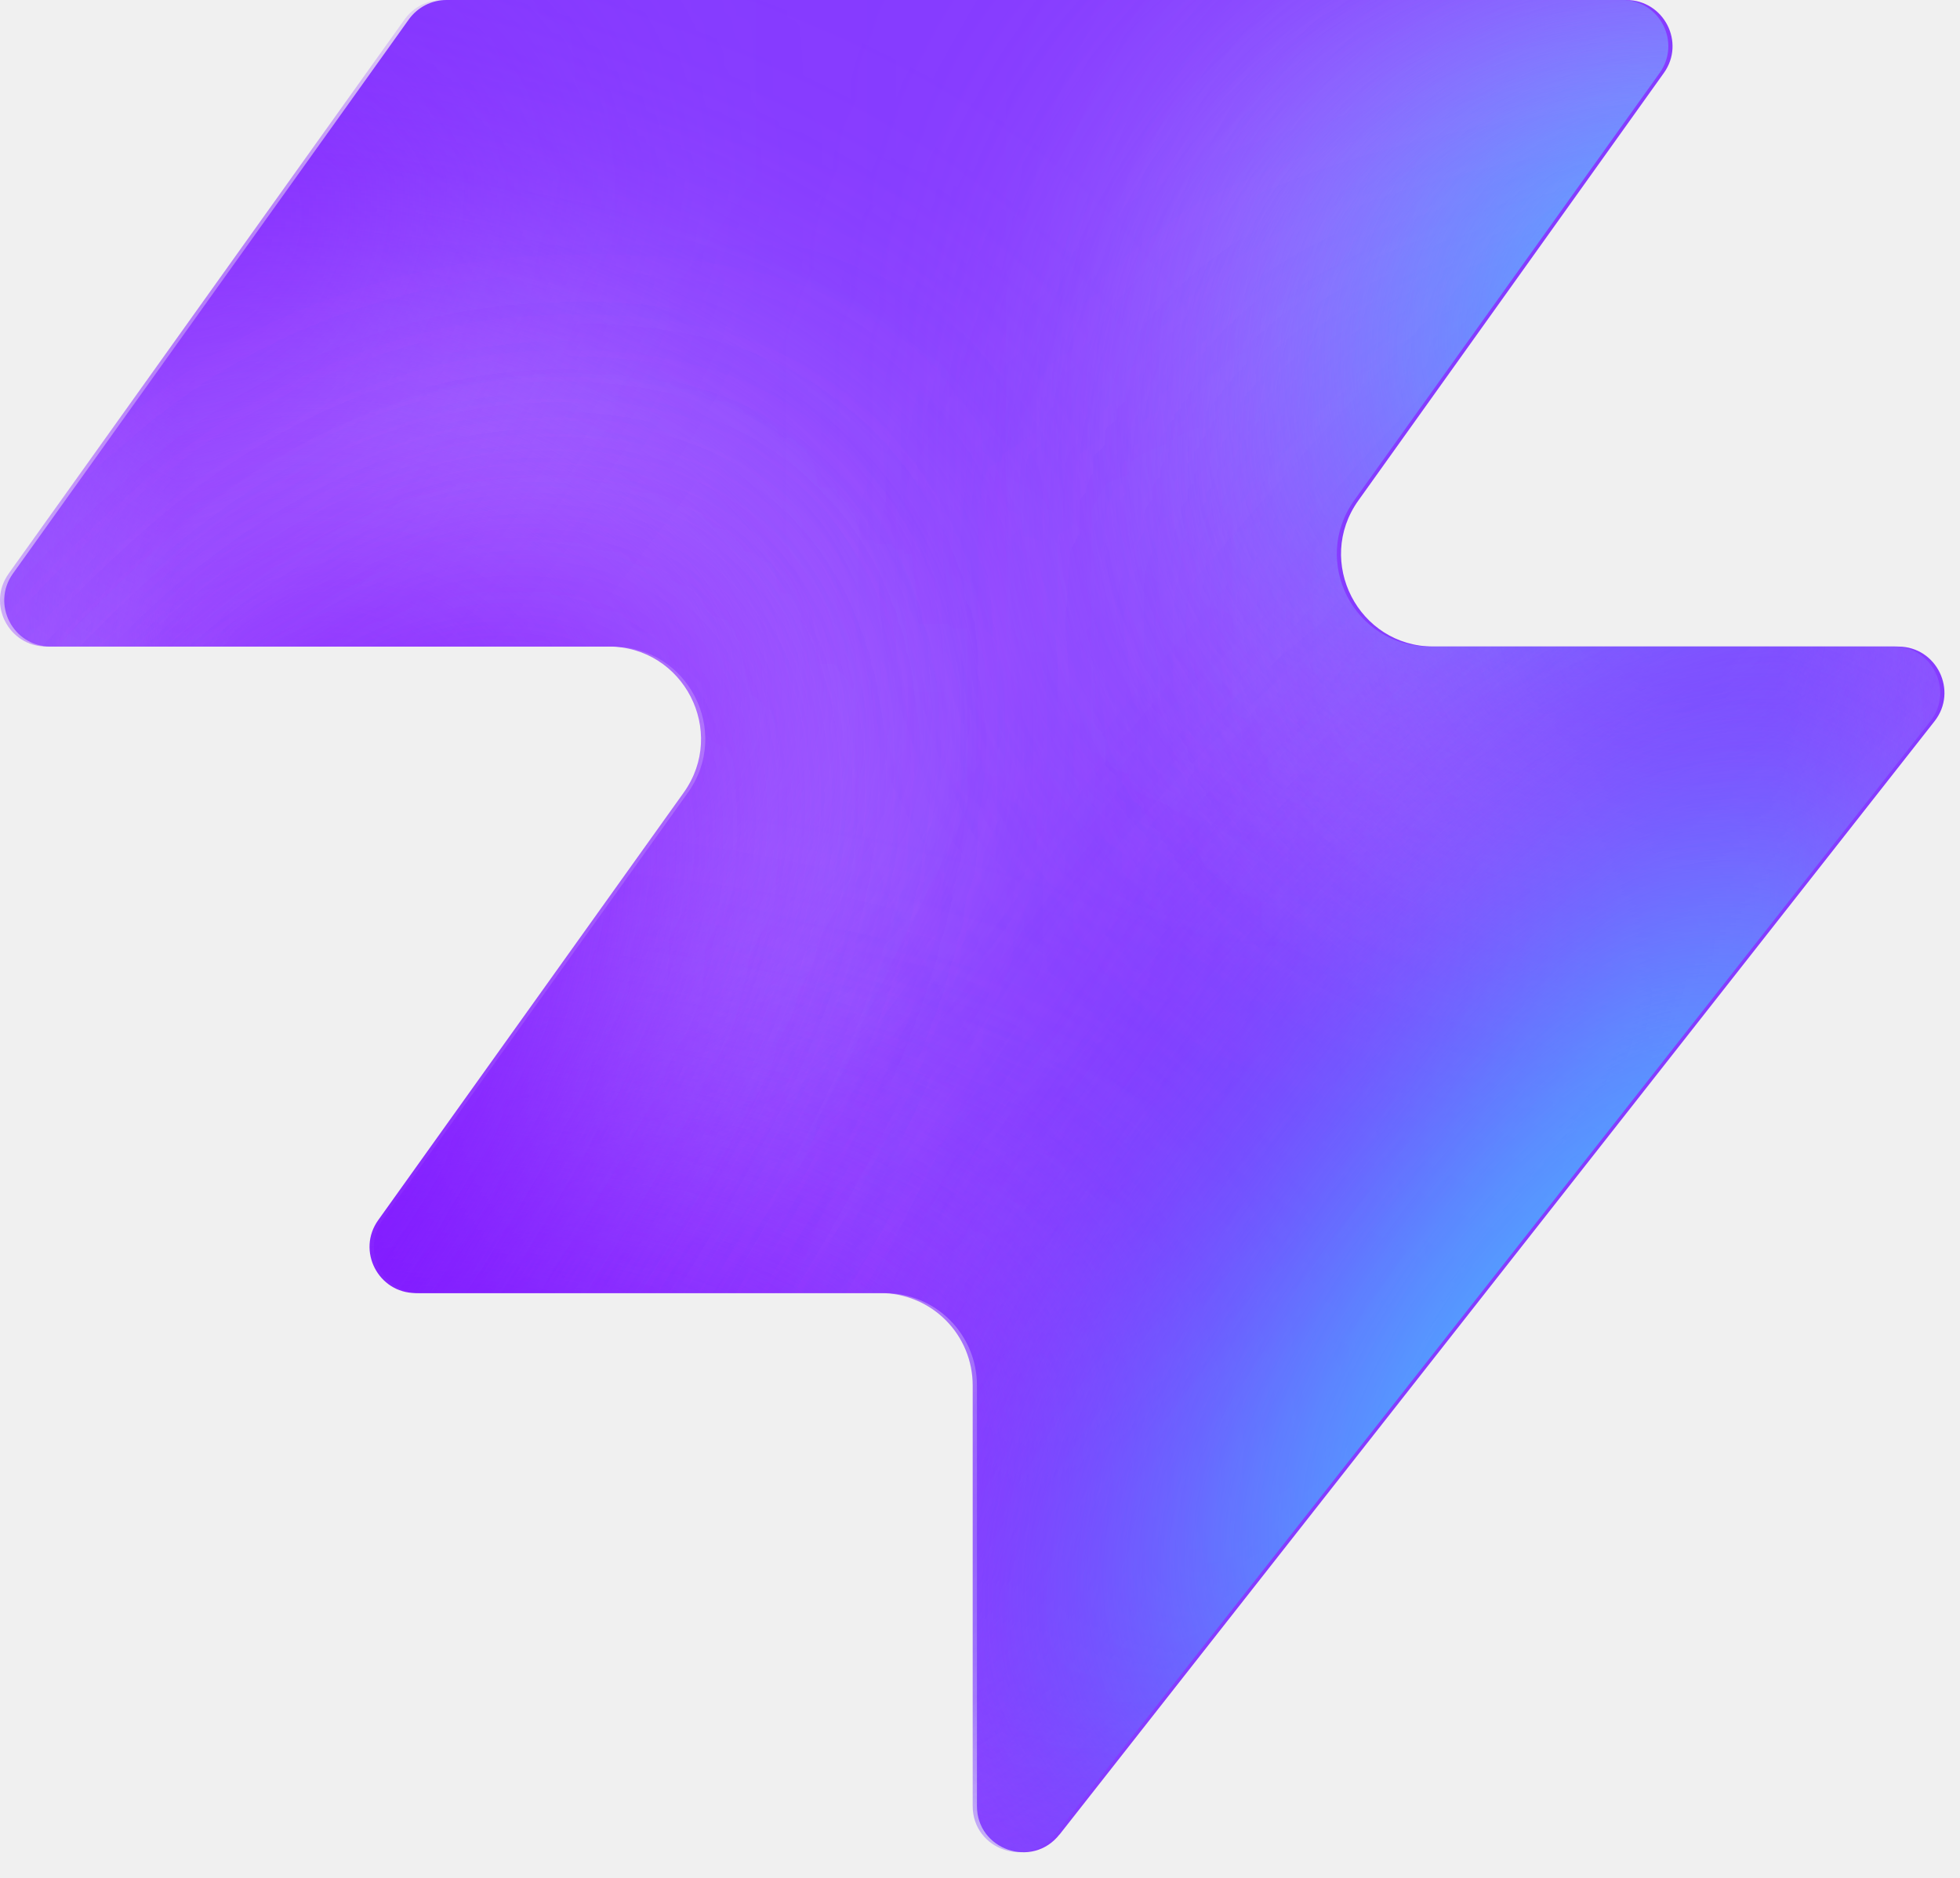
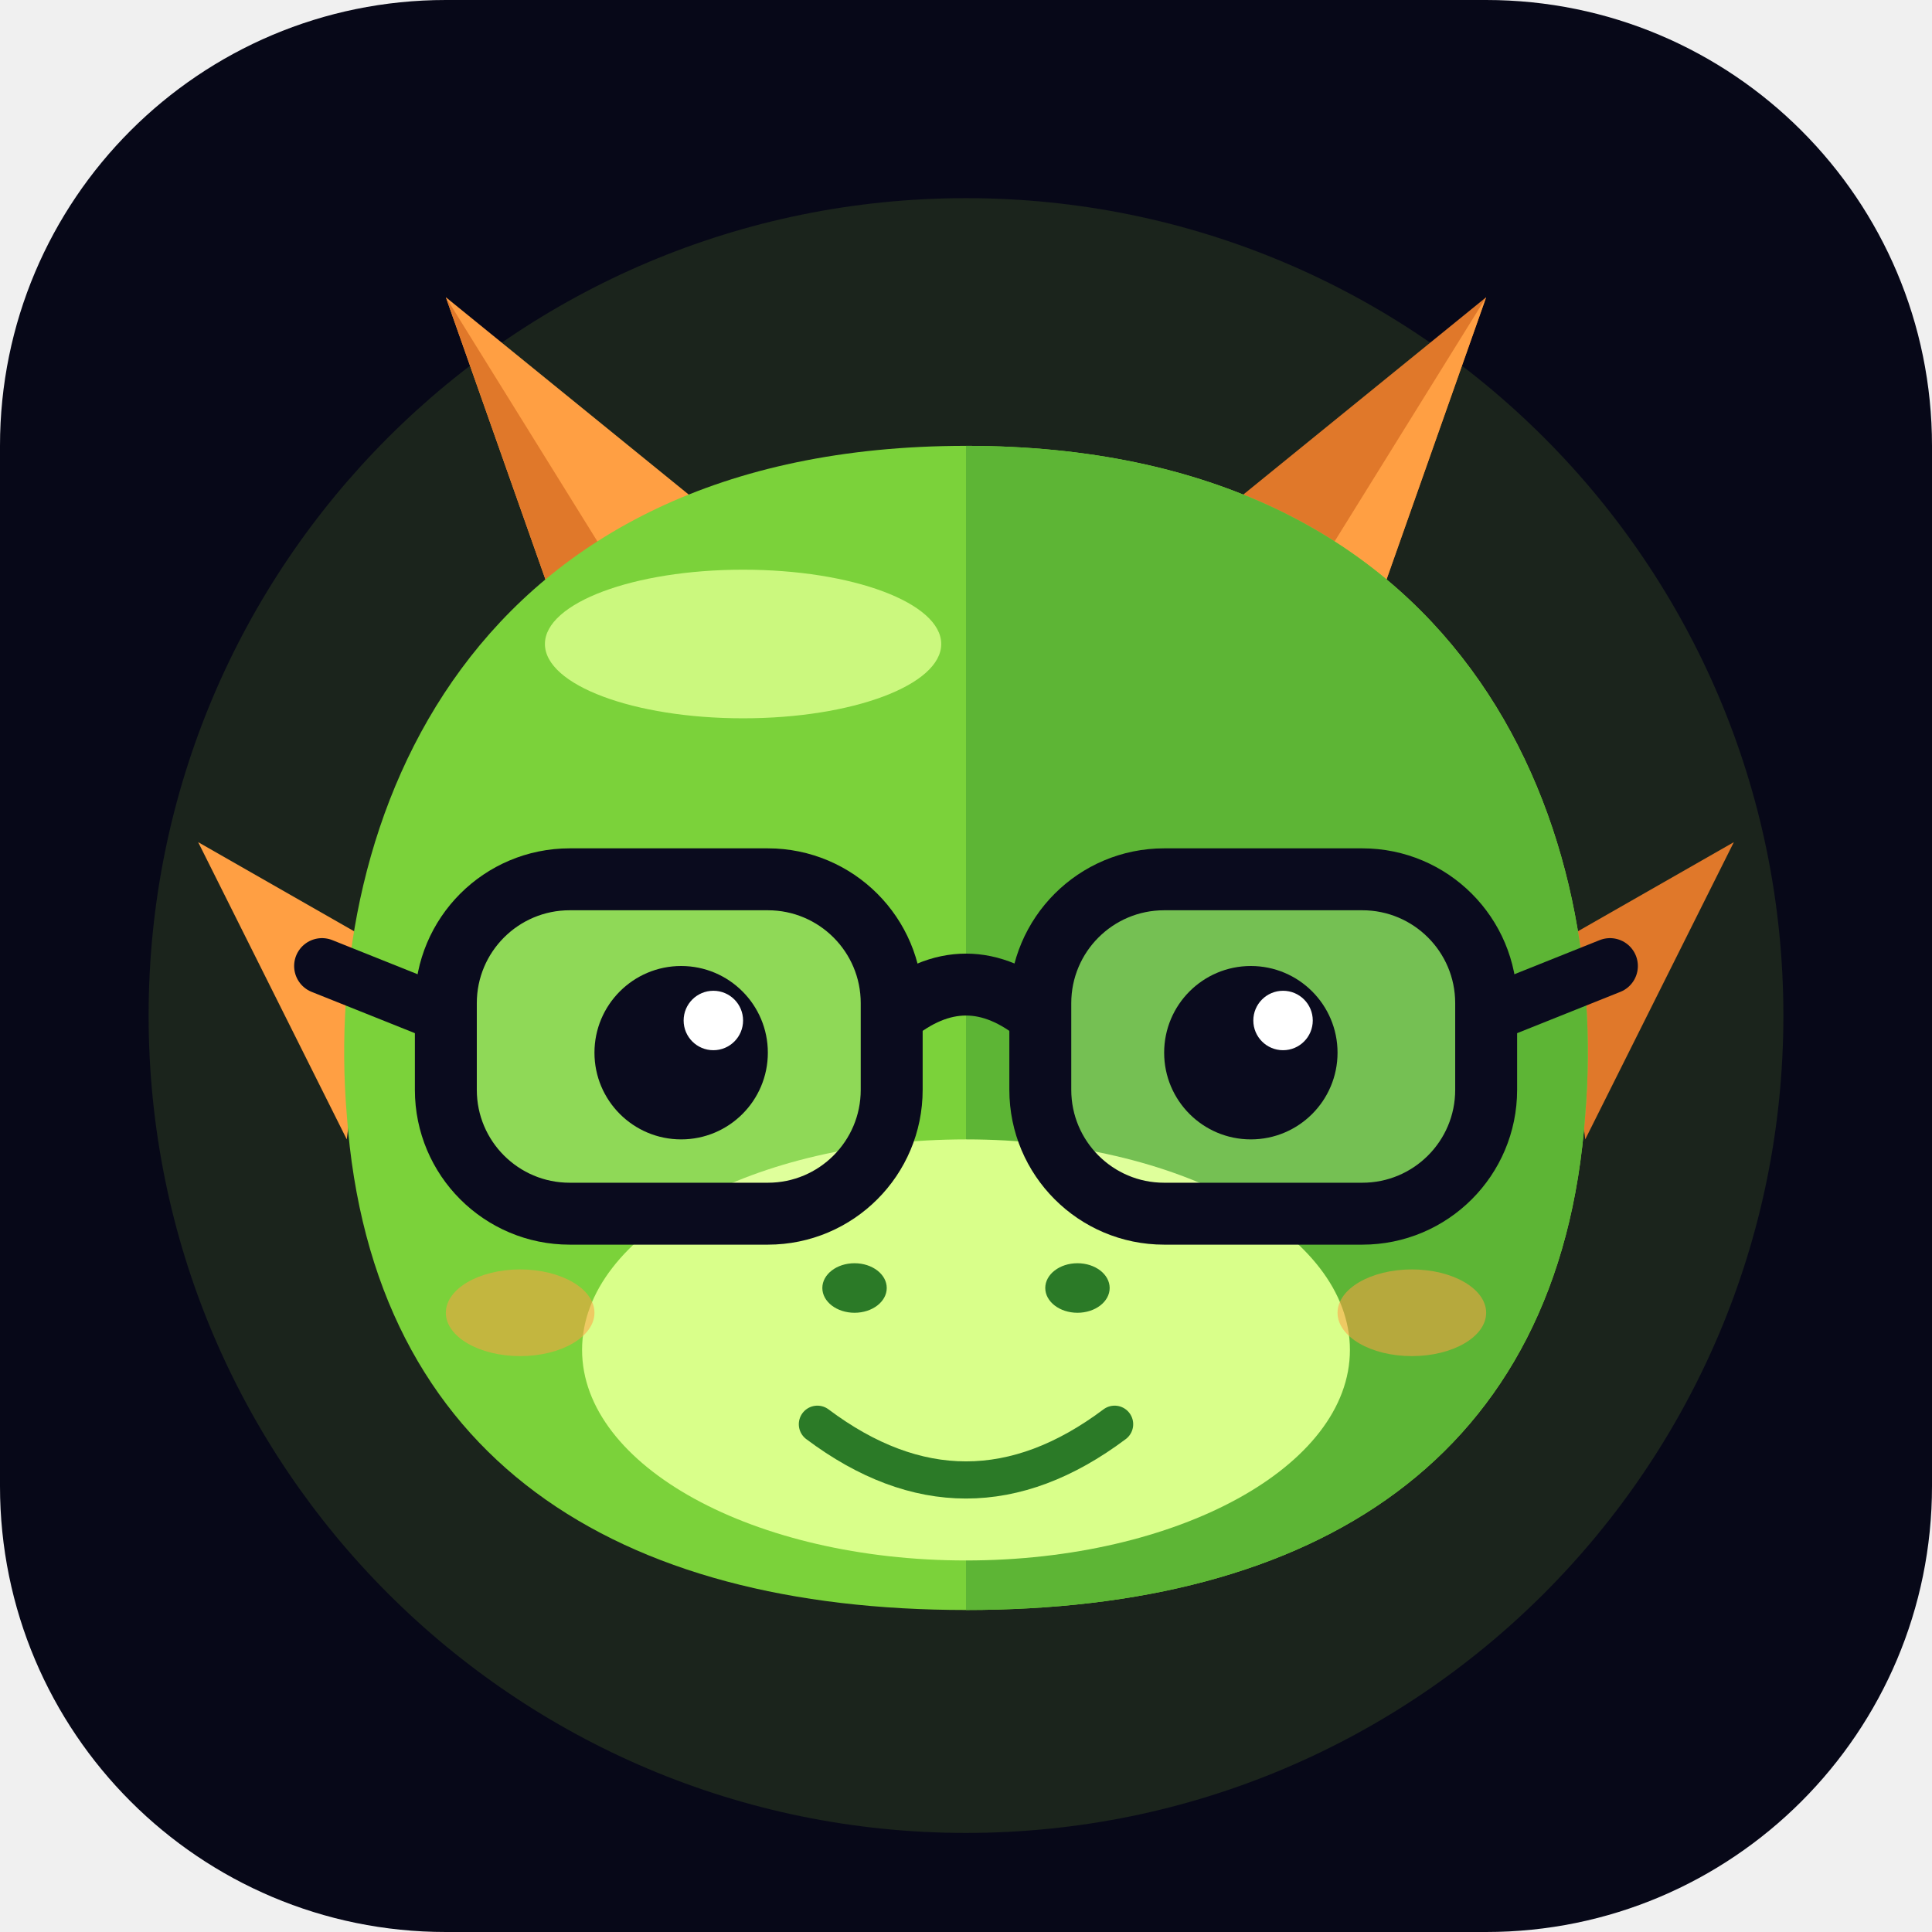
- <svg xmlns="http://www.w3.org/2000/svg" width="48" height="46" fill="none" viewBox="0 0 48 46">
-   <path fill="#863bff" d="M25.946 44.938c-.664.845-2.021.375-2.021-.698V33.937a2.26 2.26 0 0 0-2.262-2.262H10.287c-.92 0-1.456-1.04-.92-1.788l7.48-10.471c1.07-1.497 0-3.578-1.842-3.578H1.237c-.92 0-1.456-1.04-.92-1.788L10.013.474c.214-.297.556-.474.92-.474h28.894c.92 0 1.456 1.04.92 1.788l-7.48 10.471c-1.07 1.498 0 3.579 1.842 3.579h11.377c.943 0 1.473 1.088.89 1.83L25.947 44.94z" style="fill:#863bff;fill:color(display-p3 .525 .23 1);fill-opacity:1" />
-   <mask id="a" width="48" height="46" x="0" y="0" maskUnits="userSpaceOnUse" style="mask-type:alpha">
-     <path fill="#000" d="M25.842 44.938c-.664.844-2.021.375-2.021-.698V33.937a2.26 2.26 0 0 0-2.262-2.262H10.183c-.92 0-1.456-1.04-.92-1.788l7.48-10.471c1.07-1.498 0-3.579-1.842-3.579H1.133c-.92 0-1.456-1.04-.92-1.787L9.91.473c.214-.297.556-.474.92-.474h28.894c.92 0 1.456 1.04.92 1.788l-7.48 10.471c-1.07 1.498 0 3.578 1.842 3.578h11.377c.943 0 1.473 1.088.89 1.832L25.843 44.94z" style="fill:#000;fill-opacity:1" />
-   </mask>
-   <g mask="url(#a)">
-     <g filter="url(#b)">
-       <ellipse cx="5.508" cy="14.704" fill="#ede6ff" rx="5.508" ry="14.704" style="fill:#ede6ff;fill:color(display-p3 .927 .903 1);fill-opacity:1" transform="matrix(.00324 1 1 -.00324 -4.47 31.516)" />
-     </g>
-     <g filter="url(#c)">
-       <ellipse cx="10.399" cy="29.851" fill="#ede6ff" rx="10.399" ry="29.851" style="fill:#ede6ff;fill:color(display-p3 .927 .903 1);fill-opacity:1" transform="matrix(.00324 1 1 -.00324 -39.328 7.883)" />
-     </g>
-     <g filter="url(#d)">
-       <ellipse cx="5.508" cy="30.487" fill="#7e14ff" rx="5.508" ry="30.487" style="fill:#7e14ff;fill:color(display-p3 .492 .077 1);fill-opacity:1" transform="rotate(89.814 -25.913 -14.639)scale(1 -1)" />
-     </g>
-     <g filter="url(#e)">
-       <ellipse cx="5.508" cy="30.599" fill="#7e14ff" rx="5.508" ry="30.599" style="fill:#7e14ff;fill:color(display-p3 .492 .077 1);fill-opacity:1" transform="rotate(89.814 -32.644 -3.334)scale(1 -1)" />
-     </g>
-     <g filter="url(#f)">
-       <ellipse cx="5.508" cy="30.599" fill="#7e14ff" rx="5.508" ry="30.599" style="fill:#7e14ff;fill:color(display-p3 .492 .077 1);fill-opacity:1" transform="matrix(.00324 1 1 -.00324 -34.34 30.47)" />
-     </g>
-     <g filter="url(#g)">
-       <ellipse cx="14.072" cy="22.078" fill="#ede6ff" rx="14.072" ry="22.078" style="fill:#ede6ff;fill:color(display-p3 .927 .903 1);fill-opacity:1" transform="rotate(93.35 24.506 48.493)scale(-1 1)" />
-     </g>
-     <g filter="url(#h)">
-       <ellipse cx="3.47" cy="21.501" fill="#7e14ff" rx="3.47" ry="21.501" style="fill:#7e14ff;fill:color(display-p3 .492 .077 1);fill-opacity:1" transform="rotate(89.009 28.708 47.59)scale(-1 1)" />
-     </g>
-     <g filter="url(#i)">
-       <ellipse cx="3.47" cy="21.501" fill="#7e14ff" rx="3.47" ry="21.501" style="fill:#7e14ff;fill:color(display-p3 .492 .077 1);fill-opacity:1" transform="rotate(89.009 28.708 47.59)scale(-1 1)" />
-     </g>
-     <g filter="url(#j)">
-       <ellipse cx=".387" cy="8.972" fill="#7e14ff" rx="4.407" ry="29.108" style="fill:#7e14ff;fill:color(display-p3 .492 .077 1);fill-opacity:1" transform="rotate(39.51 .387 8.972)" />
-     </g>
-     <g filter="url(#k)">
-       <ellipse cx="47.523" cy="-6.092" fill="#7e14ff" rx="4.407" ry="29.108" style="fill:#7e14ff;fill:color(display-p3 .492 .077 1);fill-opacity:1" transform="rotate(37.892 47.523 -6.092)" />
-     </g>
-     <g filter="url(#l)">
-       <ellipse cx="41.412" cy="6.333" fill="#47bfff" rx="5.971" ry="9.665" style="fill:#47bfff;fill:color(display-p3 .28 .748 1);fill-opacity:1" transform="rotate(37.892 41.412 6.333)" />
-     </g>
-     <g filter="url(#m)">
-       <ellipse cx="-1.879" cy="38.332" fill="#7e14ff" rx="4.407" ry="29.108" style="fill:#7e14ff;fill:color(display-p3 .492 .077 1);fill-opacity:1" transform="rotate(37.892 -1.88 38.332)" />
-     </g>
-     <g filter="url(#n)">
-       <ellipse cx="-1.879" cy="38.332" fill="#7e14ff" rx="4.407" ry="29.108" style="fill:#7e14ff;fill:color(display-p3 .492 .077 1);fill-opacity:1" transform="rotate(37.892 -1.88 38.332)" />
-     </g>
-     <g filter="url(#o)">
-       <ellipse cx="35.651" cy="29.907" fill="#7e14ff" rx="4.407" ry="29.108" style="fill:#7e14ff;fill:color(display-p3 .492 .077 1);fill-opacity:1" transform="rotate(37.892 35.651 29.907)" />
-     </g>
-     <g filter="url(#p)">
-       <ellipse cx="38.418" cy="32.4" fill="#47bfff" rx="5.971" ry="15.297" style="fill:#47bfff;fill:color(display-p3 .28 .748 1);fill-opacity:1" transform="rotate(37.892 38.418 32.4)" />
-     </g>
-   </g>
-   <defs>
-     <filter id="b" width="60.045" height="41.654" x="-19.77" y="16.149" color-interpolation-filters="sRGB" filterUnits="userSpaceOnUse">
-       <feFlood flood-opacity="0" result="BackgroundImageFix" />
-       <feBlend in="SourceGraphic" in2="BackgroundImageFix" result="shape" />
-       <feGaussianBlur result="effect1_foregroundBlur_2002_17158" stdDeviation="7.659" />
-     </filter>
-     <filter id="c" width="90.34" height="51.437" x="-54.613" y="-7.533" color-interpolation-filters="sRGB" filterUnits="userSpaceOnUse">
-       <feFlood flood-opacity="0" result="BackgroundImageFix" />
-       <feBlend in="SourceGraphic" in2="BackgroundImageFix" result="shape" />
-       <feGaussianBlur result="effect1_foregroundBlur_2002_17158" stdDeviation="7.659" />
-     </filter>
-     <filter id="d" width="79.355" height="29.4" x="-49.64" y="2.03" color-interpolation-filters="sRGB" filterUnits="userSpaceOnUse">
-       <feFlood flood-opacity="0" result="BackgroundImageFix" />
-       <feBlend in="SourceGraphic" in2="BackgroundImageFix" result="shape" />
-       <feGaussianBlur result="effect1_foregroundBlur_2002_17158" stdDeviation="4.596" />
-     </filter>
-     <filter id="e" width="79.579" height="29.4" x="-45.045" y="20.029" color-interpolation-filters="sRGB" filterUnits="userSpaceOnUse">
-       <feFlood flood-opacity="0" result="BackgroundImageFix" />
-       <feBlend in="SourceGraphic" in2="BackgroundImageFix" result="shape" />
-       <feGaussianBlur result="effect1_foregroundBlur_2002_17158" stdDeviation="4.596" />
-     </filter>
-     <filter id="f" width="79.579" height="29.4" x="-43.513" y="21.178" color-interpolation-filters="sRGB" filterUnits="userSpaceOnUse">
-       <feFlood flood-opacity="0" result="BackgroundImageFix" />
-       <feBlend in="SourceGraphic" in2="BackgroundImageFix" result="shape" />
-       <feGaussianBlur result="effect1_foregroundBlur_2002_17158" stdDeviation="4.596" />
-     </filter>
-     <filter id="g" width="74.749" height="58.852" x="15.756" y="-17.901" color-interpolation-filters="sRGB" filterUnits="userSpaceOnUse">
-       <feFlood flood-opacity="0" result="BackgroundImageFix" />
-       <feBlend in="SourceGraphic" in2="BackgroundImageFix" result="shape" />
-       <feGaussianBlur result="effect1_foregroundBlur_2002_17158" stdDeviation="7.659" />
-     </filter>
-     <filter id="h" width="61.377" height="25.362" x="23.548" y="2.284" color-interpolation-filters="sRGB" filterUnits="userSpaceOnUse">
-       <feFlood flood-opacity="0" result="BackgroundImageFix" />
-       <feBlend in="SourceGraphic" in2="BackgroundImageFix" result="shape" />
-       <feGaussianBlur result="effect1_foregroundBlur_2002_17158" stdDeviation="4.596" />
-     </filter>
-     <filter id="i" width="61.377" height="25.362" x="23.548" y="2.284" color-interpolation-filters="sRGB" filterUnits="userSpaceOnUse">
-       <feFlood flood-opacity="0" result="BackgroundImageFix" />
-       <feBlend in="SourceGraphic" in2="BackgroundImageFix" result="shape" />
-       <feGaussianBlur result="effect1_foregroundBlur_2002_17158" stdDeviation="4.596" />
-     </filter>
-     <filter id="j" width="56.045" height="63.649" x="-27.636" y="-22.853" color-interpolation-filters="sRGB" filterUnits="userSpaceOnUse">
-       <feFlood flood-opacity="0" result="BackgroundImageFix" />
-       <feBlend in="SourceGraphic" in2="BackgroundImageFix" result="shape" />
-       <feGaussianBlur result="effect1_foregroundBlur_2002_17158" stdDeviation="4.596" />
-     </filter>
-     <filter id="k" width="54.814" height="64.646" x="20.116" y="-38.415" color-interpolation-filters="sRGB" filterUnits="userSpaceOnUse">
-       <feFlood flood-opacity="0" result="BackgroundImageFix" />
-       <feBlend in="SourceGraphic" in2="BackgroundImageFix" result="shape" />
-       <feGaussianBlur result="effect1_foregroundBlur_2002_17158" stdDeviation="4.596" />
-     </filter>
-     <filter id="l" width="33.541" height="35.313" x="24.641" y="-11.323" color-interpolation-filters="sRGB" filterUnits="userSpaceOnUse">
-       <feFlood flood-opacity="0" result="BackgroundImageFix" />
-       <feBlend in="SourceGraphic" in2="BackgroundImageFix" result="shape" />
-       <feGaussianBlur result="effect1_foregroundBlur_2002_17158" stdDeviation="4.596" />
-     </filter>
-     <filter id="m" width="54.814" height="64.646" x="-29.286" y="6.009" color-interpolation-filters="sRGB" filterUnits="userSpaceOnUse">
-       <feFlood flood-opacity="0" result="BackgroundImageFix" />
-       <feBlend in="SourceGraphic" in2="BackgroundImageFix" result="shape" />
-       <feGaussianBlur result="effect1_foregroundBlur_2002_17158" stdDeviation="4.596" />
-     </filter>
-     <filter id="n" width="54.814" height="64.646" x="-29.286" y="6.009" color-interpolation-filters="sRGB" filterUnits="userSpaceOnUse">
-       <feFlood flood-opacity="0" result="BackgroundImageFix" />
-       <feBlend in="SourceGraphic" in2="BackgroundImageFix" result="shape" />
-       <feGaussianBlur result="effect1_foregroundBlur_2002_17158" stdDeviation="4.596" />
-     </filter>
-     <filter id="o" width="54.814" height="64.646" x="8.244" y="-2.416" color-interpolation-filters="sRGB" filterUnits="userSpaceOnUse">
-       <feFlood flood-opacity="0" result="BackgroundImageFix" />
-       <feBlend in="SourceGraphic" in2="BackgroundImageFix" result="shape" />
-       <feGaussianBlur result="effect1_foregroundBlur_2002_17158" stdDeviation="4.596" />
-     </filter>
-     <filter id="p" width="39.409" height="43.623" x="18.713" y="10.588" color-interpolation-filters="sRGB" filterUnits="userSpaceOnUse">
-       <feFlood flood-opacity="0" result="BackgroundImageFix" />
-       <feBlend in="SourceGraphic" in2="BackgroundImageFix" result="shape" />
-       <feGaussianBlur result="effect1_foregroundBlur_2002_17158" stdDeviation="4.596" />
-     </filter>
-   </defs>
+ <svg xmlns="http://www.w3.org/2000/svg" viewBox="22 -6 156 156" width="512" height="512">
+   <rect x="22" y="-6" width="156" height="156" rx="36" fill="#070818" />
+   <circle cx="100" cy="76" r="66" fill="#B6F23E" fill-opacity="0.12" />
+   <polygon points="70,52 58,18 90,44" fill="#FF9F43" />
+   <polygon points="70,52 58,18 76,47" fill="#E0782A" />
+   <polygon points="130,52 142,18 110,44" fill="#E0782A" />
+   <polygon points="130,52 142,18 124,47" fill="#FF9F43" />
+   <polygon points="52,70 38,62 50,86" fill="#FF9F43" />
+   <polygon points="148,70 162,62 150,86" fill="#E0782A" />
+   <path d="M100 30 C140 30 152 60 150 84 C148 112 128 124 100 124 C72 124 52 112 50 84 C48 60 60 30 100 30 Z" fill="#7BD23A" />
+   <path d="M100 30 C140 30 152 60 150 84 C148 112 128 124 100 124 Z" fill="#5DB535" />
+   <ellipse cx="82" cy="46" rx="16" ry="6" fill="#D9FF8A" opacity="0.85" />
+   <ellipse cx="100" cy="103" rx="31" ry="17" fill="#D9FF8A" />
+   <ellipse cx="91" cy="98" rx="2.6" ry="2" fill="#2B7A27" />
+   <ellipse cx="109" cy="98" rx="2.6" ry="2" fill="#2B7A27" />
+   <path d="M88 109 Q100 118 112 109" stroke="#2B7A27" stroke-width="3" fill="none" stroke-linecap="round" />
+   <ellipse cx="64" cy="100" rx="6" ry="3.5" fill="#FF9F43" opacity="0.55" />
+   <ellipse cx="136" cy="100" rx="6" ry="3.5" fill="#FF9F43" opacity="0.55" />
+   <path d="M58 76 L48 72 M142 76 L152 72" stroke="#0A0B1E" stroke-width="4.5" stroke-linecap="round" />
+   <rect x="58" y="65" width="36" height="27" rx="10" fill="#fff" fill-opacity="0.15" stroke="#0A0B1E" stroke-width="5" />
+   <rect x="106" y="65" width="36" height="27" rx="10" fill="#fff" fill-opacity="0.15" stroke="#0A0B1E" stroke-width="5" />
+   <path d="M94 76 Q100 71 106 76" stroke="#0A0B1E" stroke-width="5" fill="none" />
+   <circle cx="77" cy="79" r="7" fill="#0A0B1E" />
+   <circle cx="79.6" cy="76.4" r="2.4" fill="#fff" />
+   <circle cx="123" cy="79" r="7" fill="#0A0B1E" />
+   <circle cx="125.6" cy="76.4" r="2.4" fill="#fff" />
</svg>
